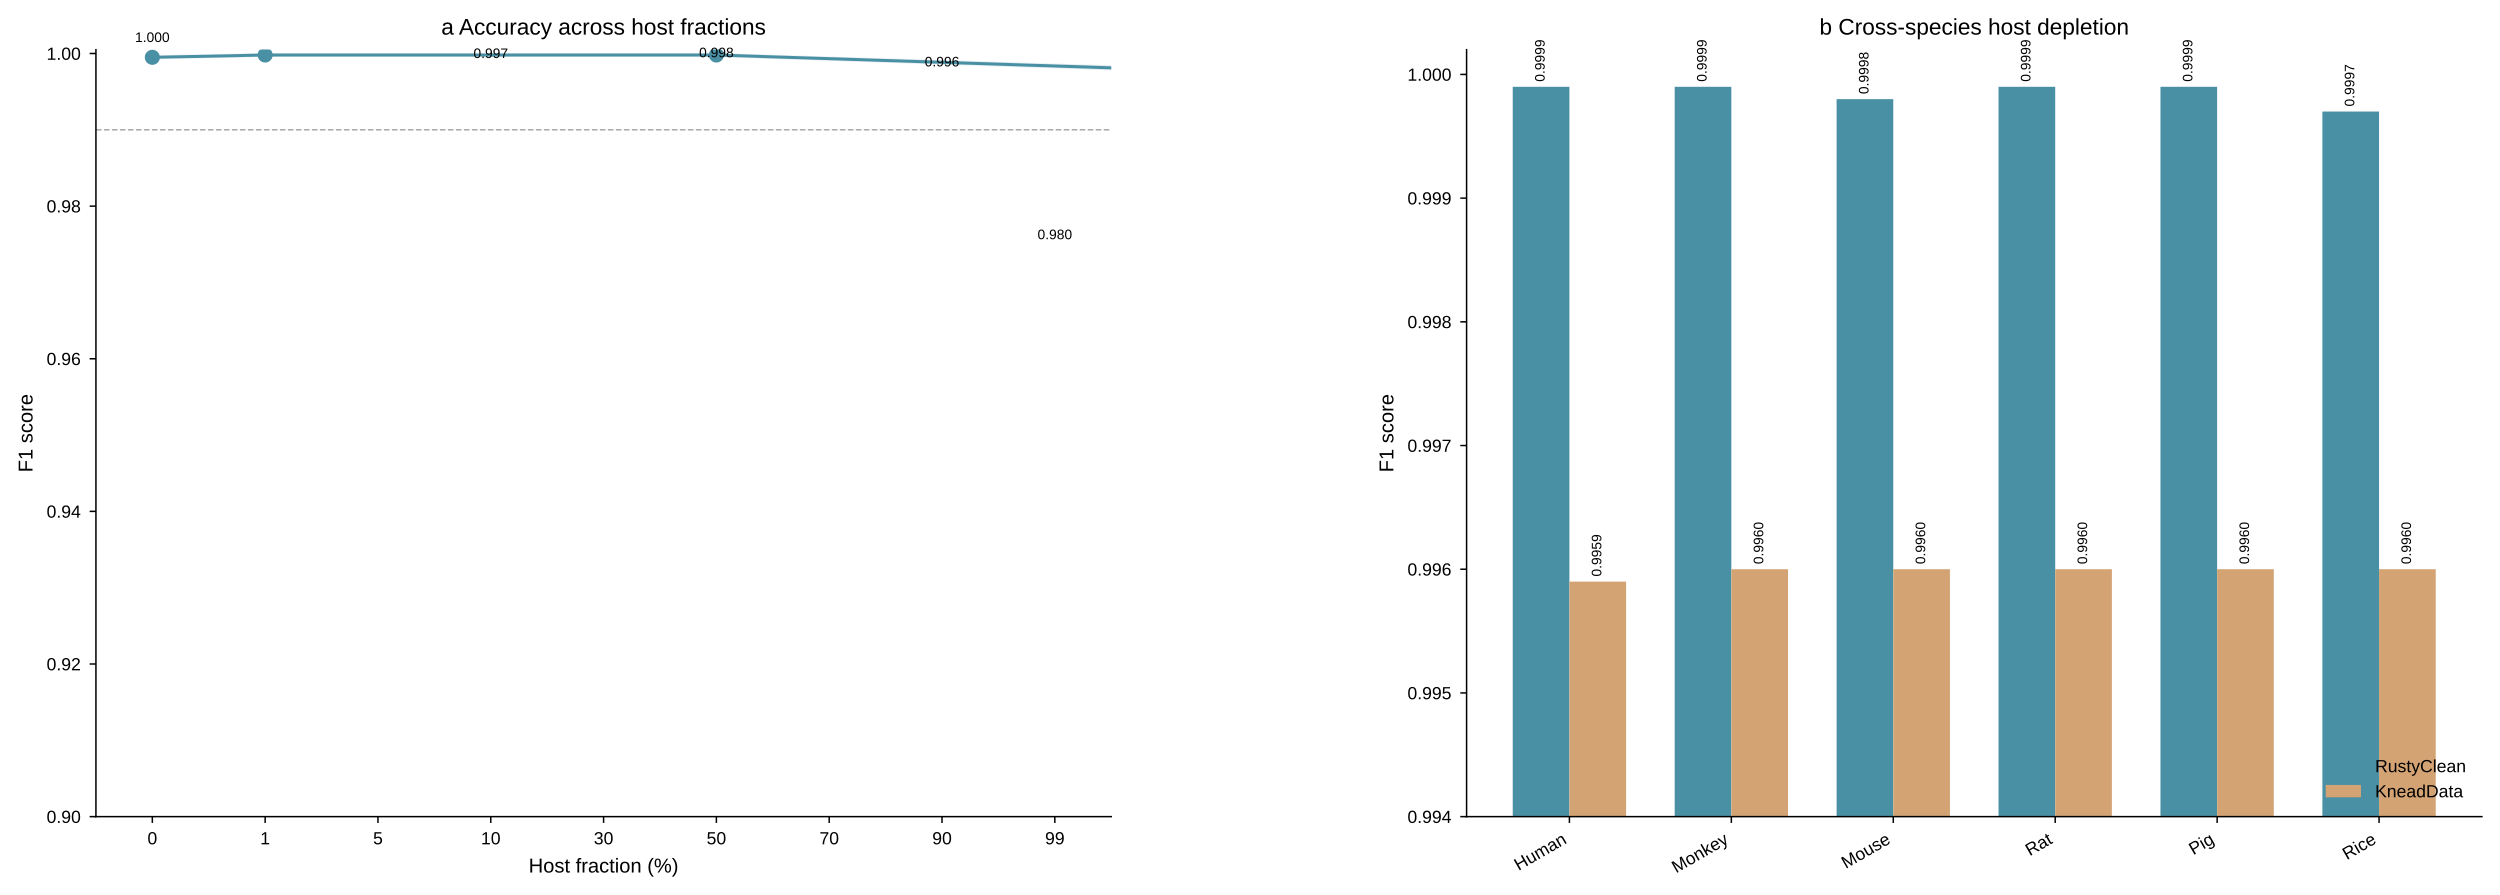
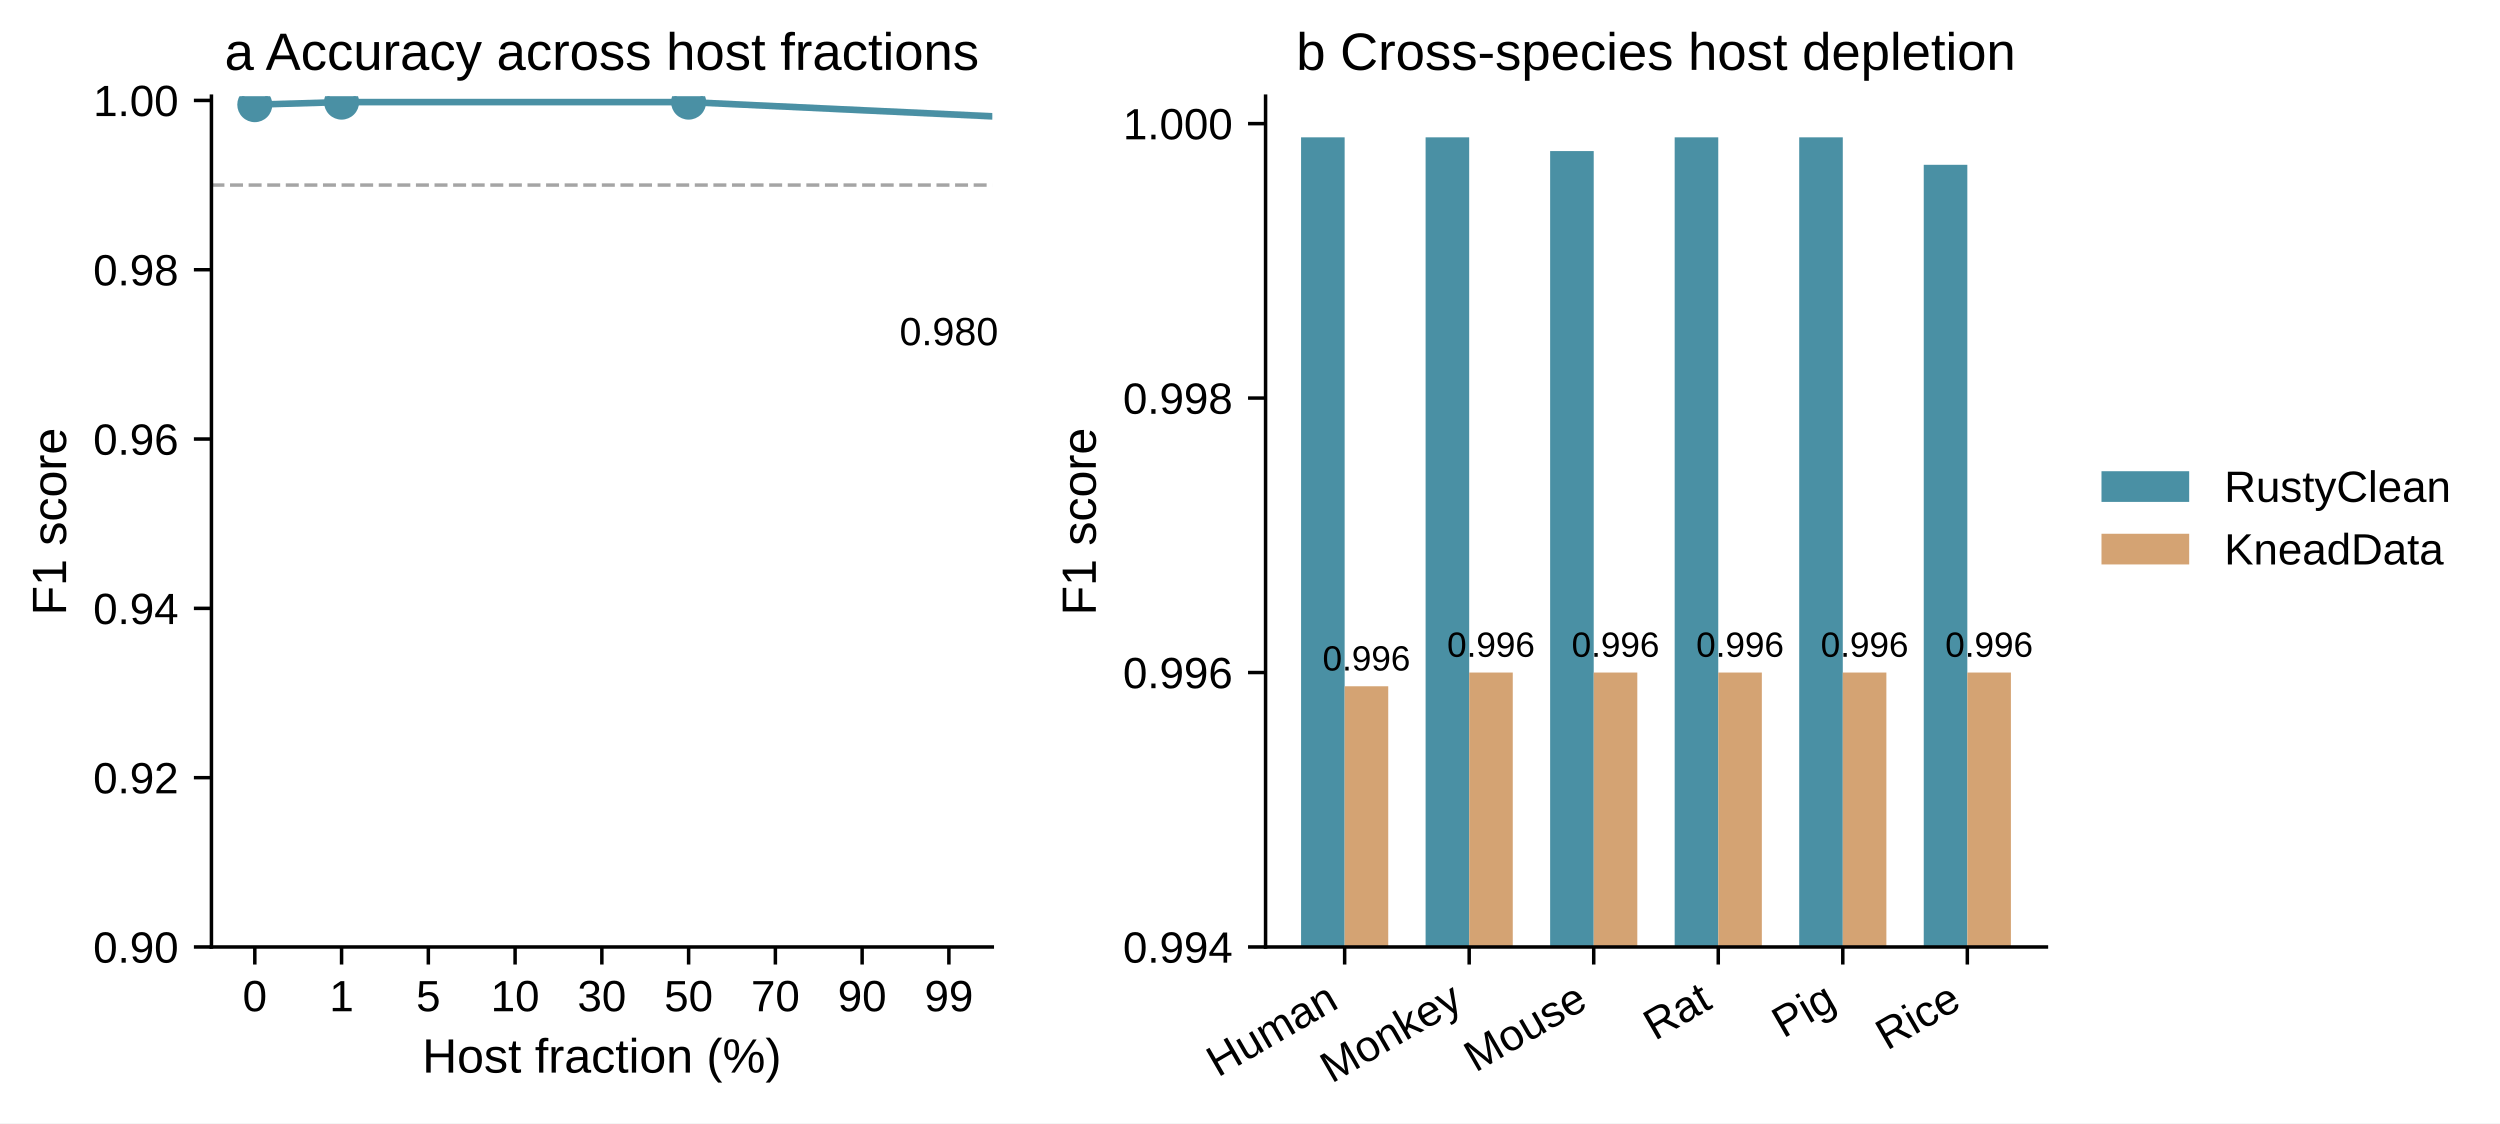
- <svg xmlns="http://www.w3.org/2000/svg" xmlns:xlink="http://www.w3.org/1999/xlink" width="993.939pt" height="355.781pt" viewBox="0 0 993.939 355.781" version="1.1">
+ <svg xmlns="http://www.w3.org/2000/svg" xmlns:xlink="http://www.w3.org/1999/xlink" width="570.17pt" height="256.203pt" viewBox="0 0 570.17 256.203" version="1.1">
  <defs>
    <style type="text/css">*{stroke-linejoin: round; stroke-linecap: butt}</style>
  </defs>
  <g id="figure_1">
    <g id="patch_1">
-       <path d="M 0 355.781  L 993.939 355.781  L 993.939 0  L 0 0  z " style="fill: #ffffff" />
+       <path d="M 0 256.203  L 570.17 256.203  L 570.17 0  L 0 0  z " style="fill: #ffffff" />
    </g>
    <g id="axes_1">
      <g id="patch_2">
-         <path d="M 38.139 324.672  L 441.798 324.672  L 441.798 19.752  L 38.139 19.752  z " style="fill: #ffffff" />
+         <path d="M 48.221 215.976  L 226.306 215.976  L 226.306 21.936  L 48.221 21.936  z " style="fill: #ffffff" />
      </g>
      <g id="PolyCollection_1">
-         <path d="M 60.564 22.482  L 60.564 23.089  L 105.416 22.179  L 284.82 22.179  L 509.075 29.764  L 1406.096 23.393  L 2303.118 29.461  L 3200.139 25.516  L 4097.16 33.101  L 4500.82 84.073  L 4500.82 82.253  L 4500.82 82.253  L 4097.16 31.888  L 3200.139 24.91  L 2303.118 28.247  L 1406.096 22.786  L 509.075 28.55  L 284.82 21.572  L 105.416 21.572  L 60.564 22.482  z " clip-path="url(#p04c61fcbc8)" style="fill: #4a90a4; fill-opacity: 0.15; stroke: #4a90a4; stroke-opacity: 0.15" />
+         <path d="M 58.114 23.673  L 58.114 24.059  L 77.902 23.48  L 157.051 23.48  L 255.987 28.307  L 651.731 24.253  L 1047.476 28.114  L 1443.221 25.604  L 1838.965 30.431  L 2017.051 62.867  L 2017.051 61.709  L 2017.051 61.709  L 1838.965 29.659  L 1443.221 25.218  L 1047.476 27.342  L 651.731 23.866  L 255.987 27.535  L 157.051 23.094  L 77.902 23.094  L 58.114 23.673  z " clip-path="url(#p005f1e3c9d)" style="fill: #4a90a4; fill-opacity: 0.15; stroke: #4a90a4; stroke-opacity: 0.15" />
      </g>
      <g id="matplotlib.axis_1">
        <g id="xtick_1">
          <g id="line2d_1">
            <defs>
-               <path id="m3e3c673cab" d="M 0 0  L 0 2.5  " style="stroke: #000000; stroke-width: 0.6" />
+               <path id="m59074fc840" d="M 0 0  L 0 4  " style="stroke: #000000; stroke-width: 0.8" />
            </defs>
            <g>
-               <use xlink:href="#m3e3c673cab" x="60.564" y="324.672" style="stroke: #000000; stroke-width: 0.6" />
+               <use xlink:href="#m59074fc840" x="58.114" y="215.976" style="stroke: #000000; stroke-width: 0.8" />
            </g>
          </g>
          <g id="text_1">
-             <text style="font: 7px 'Arial', 'Helvetica', 'DejaVu Sans', sans-serif; text-anchor: middle" x="60.564" y="335.682" transform="rotate(-0 60.56444 335.6822)">0</text>
+             <text style="font: 10px 'Arial', 'Helvetica', 'DejaVu Sans', sans-serif; text-anchor: middle" x="58.114" y="230.633" transform="rotate(-0 58.1144 230.6334)">0</text>
          </g>
        </g>
        <g id="xtick_2">
          <g id="line2d_2">
            <g>
-               <use xlink:href="#m3e3c673cab" x="105.416" y="324.672" style="stroke: #000000; stroke-width: 0.6" />
+               <use xlink:href="#m59074fc840" x="77.902" y="215.976" style="stroke: #000000; stroke-width: 0.8" />
            </g>
          </g>
          <g id="text_2">
-             <text style="font: 7px 'Arial', 'Helvetica', 'DejaVu Sans', sans-serif; text-anchor: middle" x="105.416" y="335.682" transform="rotate(-0 105.4155 335.6822)">1</text>
+             <text style="font: 10px 'Arial', 'Helvetica', 'DejaVu Sans', sans-serif; text-anchor: middle" x="77.902" y="230.633" transform="rotate(-0 77.90163 230.6334)">1</text>
          </g>
        </g>
        <g id="xtick_3">
          <g id="line2d_3">
            <g>
-               <use xlink:href="#m3e3c673cab" x="150.267" y="324.672" style="stroke: #000000; stroke-width: 0.6" />
+               <use xlink:href="#m59074fc840" x="97.689" y="215.976" style="stroke: #000000; stroke-width: 0.8" />
            </g>
          </g>
          <g id="text_3">
-             <text style="font: 7px 'Arial', 'Helvetica', 'DejaVu Sans', sans-serif; text-anchor: middle" x="150.267" y="335.682" transform="rotate(-0 150.2666 335.6822)">5</text>
+             <text style="font: 10px 'Arial', 'Helvetica', 'DejaVu Sans', sans-serif; text-anchor: middle" x="97.689" y="230.633" transform="rotate(-0 97.68887 230.6334)">5</text>
          </g>
        </g>
        <g id="xtick_4">
          <g id="line2d_4">
            <g>
-               <use xlink:href="#m3e3c673cab" x="195.118" y="324.672" style="stroke: #000000; stroke-width: 0.6" />
+               <use xlink:href="#m59074fc840" x="117.476" y="215.976" style="stroke: #000000; stroke-width: 0.8" />
            </g>
          </g>
          <g id="text_4">
-             <text style="font: 7px 'Arial', 'Helvetica', 'DejaVu Sans', sans-serif; text-anchor: middle" x="195.118" y="335.682" transform="rotate(-0 195.1176 335.6822)">10</text>
+             <text style="font: 10px 'Arial', 'Helvetica', 'DejaVu Sans', sans-serif; text-anchor: middle" x="117.476" y="230.633" transform="rotate(-0 117.4761 230.6334)">10</text>
          </g>
        </g>
        <g id="xtick_5">
          <g id="line2d_5">
            <g>
-               <use xlink:href="#m3e3c673cab" x="239.969" y="324.672" style="stroke: #000000; stroke-width: 0.6" />
+               <use xlink:href="#m59074fc840" x="137.263" y="215.976" style="stroke: #000000; stroke-width: 0.8" />
            </g>
          </g>
          <g id="text_5">
-             <text style="font: 7px 'Arial', 'Helvetica', 'DejaVu Sans', sans-serif; text-anchor: middle" x="239.969" y="335.682" transform="rotate(-0 239.9687 335.6822)">30</text>
+             <text style="font: 10px 'Arial', 'Helvetica', 'DejaVu Sans', sans-serif; text-anchor: middle" x="137.263" y="230.633" transform="rotate(-0 137.2633 230.6334)">30</text>
          </g>
        </g>
        <g id="xtick_6">
          <g id="line2d_6">
            <g>
-               <use xlink:href="#m3e3c673cab" x="284.82" y="324.672" style="stroke: #000000; stroke-width: 0.6" />
+               <use xlink:href="#m59074fc840" x="157.051" y="215.976" style="stroke: #000000; stroke-width: 0.8" />
            </g>
          </g>
          <g id="text_6">
-             <text style="font: 7px 'Arial', 'Helvetica', 'DejaVu Sans', sans-serif; text-anchor: middle" x="284.82" y="335.682" transform="rotate(-0 284.8198 335.6822)">50</text>
+             <text style="font: 10px 'Arial', 'Helvetica', 'DejaVu Sans', sans-serif; text-anchor: middle" x="157.051" y="230.633" transform="rotate(-0 157.0506 230.6334)">50</text>
          </g>
        </g>
        <g id="xtick_7">
          <g id="line2d_7">
            <g>
-               <use xlink:href="#m3e3c673cab" x="329.671" y="324.672" style="stroke: #000000; stroke-width: 0.6" />
+               <use xlink:href="#m59074fc840" x="176.838" y="215.976" style="stroke: #000000; stroke-width: 0.8" />
            </g>
          </g>
          <g id="text_7">
-             <text style="font: 7px 'Arial', 'Helvetica', 'DejaVu Sans', sans-serif; text-anchor: middle" x="329.671" y="335.682" transform="rotate(-0 329.6708 335.6822)">70</text>
+             <text style="font: 10px 'Arial', 'Helvetica', 'DejaVu Sans', sans-serif; text-anchor: middle" x="176.838" y="230.633" transform="rotate(-0 176.8378 230.6334)">70</text>
          </g>
        </g>
        <g id="xtick_8">
          <g id="line2d_8">
            <g>
-               <use xlink:href="#m3e3c673cab" x="374.522" y="324.672" style="stroke: #000000; stroke-width: 0.6" />
+               <use xlink:href="#m59074fc840" x="196.625" y="215.976" style="stroke: #000000; stroke-width: 0.8" />
            </g>
          </g>
          <g id="text_8">
-             <text style="font: 7px 'Arial', 'Helvetica', 'DejaVu Sans', sans-serif; text-anchor: middle" x="374.522" y="335.682" transform="rotate(-0 374.5219 335.6822)">90</text>
+             <text style="font: 10px 'Arial', 'Helvetica', 'DejaVu Sans', sans-serif; text-anchor: middle" x="196.625" y="230.633" transform="rotate(-0 196.625 230.6334)">90</text>
          </g>
        </g>
        <g id="xtick_9">
          <g id="line2d_9">
            <g>
-               <use xlink:href="#m3e3c673cab" x="419.373" y="324.672" style="stroke: #000000; stroke-width: 0.6" />
+               <use xlink:href="#m59074fc840" x="216.412" y="215.976" style="stroke: #000000; stroke-width: 0.8" />
            </g>
          </g>
          <g id="text_9">
-             <text style="font: 7px 'Arial', 'Helvetica', 'DejaVu Sans', sans-serif; text-anchor: middle" x="419.373" y="335.682" transform="rotate(-0 419.3729 335.6822)">99</text>
+             <text style="font: 10px 'Arial', 'Helvetica', 'DejaVu Sans', sans-serif; text-anchor: middle" x="216.412" y="230.633" transform="rotate(-0 216.4123 230.6334)">99</text>
          </g>
        </g>
        <g id="text_10">
-           <text style="font: 8px 'Arial', 'Helvetica', 'DejaVu Sans', sans-serif; text-anchor: middle" x="239.969" y="346.897" transform="rotate(-0 239.9687 346.8972)">Host fraction (%)</text>
+           <text style="font: 11px 'Arial', 'Helvetica', 'DejaVu Sans', sans-serif; text-anchor: middle" x="137.263" y="244.629" transform="rotate(-0 137.2633 244.6286)">Host fraction (%)</text>
        </g>
      </g>
      <g id="matplotlib.axis_2">
        <g id="ytick_1">
          <g id="line2d_10">
            <defs>
-               <path id="mb227766a08" d="M 0 0  L -2.5 0  " style="stroke: #000000; stroke-width: 0.6" />
+               <path id="m56af8e4633" d="M 0 0  L -4 0  " style="stroke: #000000; stroke-width: 0.8" />
            </defs>
            <g>
-               <use xlink:href="#mb227766a08" x="38.139" y="324.672" style="stroke: #000000; stroke-width: 0.6" />
+               <use xlink:href="#m56af8e4633" x="48.221" y="215.976" style="stroke: #000000; stroke-width: 0.8" />
            </g>
          </g>
          <g id="text_11">
-             <text style="font: 7px 'Arial', 'Helvetica', 'DejaVu Sans', sans-serif; text-anchor: end" x="32.139" y="327.177" transform="rotate(-0 32.13891 327.177)">0.90</text>
+             <text style="font: 10px 'Arial', 'Helvetica', 'DejaVu Sans', sans-serif; text-anchor: end" x="40.721" y="219.555" transform="rotate(-0 40.72078 219.5545)">0.90</text>
          </g>
        </g>
        <g id="ytick_2">
          <g id="line2d_11">
            <g>
-               <use xlink:href="#mb227766a08" x="38.139" y="263.991" style="stroke: #000000; stroke-width: 0.6" />
+               <use xlink:href="#m56af8e4633" x="48.221" y="177.361" style="stroke: #000000; stroke-width: 0.8" />
            </g>
          </g>
          <g id="text_12">
-             <text style="font: 7px 'Arial', 'Helvetica', 'DejaVu Sans', sans-serif; text-anchor: end" x="32.139" y="266.496" transform="rotate(-0 32.13891 266.4964)">0.92</text>
+             <text style="font: 10px 'Arial', 'Helvetica', 'DejaVu Sans', sans-serif; text-anchor: end" x="40.721" y="180.94" transform="rotate(-0 40.72078 180.9396)">0.92</text>
          </g>
        </g>
        <g id="ytick_3">
          <g id="line2d_12">
            <g>
-               <use xlink:href="#mb227766a08" x="38.139" y="203.311" style="stroke: #000000; stroke-width: 0.6" />
+               <use xlink:href="#m56af8e4633" x="48.221" y="138.746" style="stroke: #000000; stroke-width: 0.8" />
            </g>
          </g>
          <g id="text_13">
-             <text style="font: 7px 'Arial', 'Helvetica', 'DejaVu Sans', sans-serif; text-anchor: end" x="32.139" y="205.816" transform="rotate(-0 32.13891 205.8158)">0.94</text>
+             <text style="font: 10px 'Arial', 'Helvetica', 'DejaVu Sans', sans-serif; text-anchor: end" x="40.721" y="142.325" transform="rotate(-0 40.72078 142.3247)">0.94</text>
          </g>
        </g>
        <g id="ytick_4">
          <g id="line2d_13">
            <g>
-               <use xlink:href="#mb227766a08" x="38.139" y="142.63" style="stroke: #000000; stroke-width: 0.6" />
+               <use xlink:href="#m56af8e4633" x="48.221" y="100.131" style="stroke: #000000; stroke-width: 0.8" />
            </g>
          </g>
          <g id="text_14">
-             <text style="font: 7px 'Arial', 'Helvetica', 'DejaVu Sans', sans-serif; text-anchor: end" x="32.139" y="145.135" transform="rotate(-0 32.13891 145.1352)">0.96</text>
+             <text style="font: 10px 'Arial', 'Helvetica', 'DejaVu Sans', sans-serif; text-anchor: end" x="40.721" y="103.71" transform="rotate(-0 40.72078 103.7098)">0.96</text>
          </g>
        </g>
        <g id="ytick_5">
          <g id="line2d_14">
            <g>
-               <use xlink:href="#mb227766a08" x="38.139" y="81.949" style="stroke: #000000; stroke-width: 0.6" />
+               <use xlink:href="#m56af8e4633" x="48.221" y="61.516" style="stroke: #000000; stroke-width: 0.8" />
            </g>
          </g>
          <g id="text_15">
-             <text style="font: 7px 'Arial', 'Helvetica', 'DejaVu Sans', sans-serif; text-anchor: end" x="32.139" y="84.455" transform="rotate(-0 32.13891 84.45457)">0.98</text>
+             <text style="font: 10px 'Arial', 'Helvetica', 'DejaVu Sans', sans-serif; text-anchor: end" x="40.721" y="65.095" transform="rotate(-0 40.72078 65.09483)">0.98</text>
          </g>
        </g>
        <g id="ytick_6">
          <g id="line2d_15">
            <g>
-               <use xlink:href="#mb227766a08" x="38.139" y="21.269" style="stroke: #000000; stroke-width: 0.6" />
+               <use xlink:href="#m56af8e4633" x="48.221" y="22.901" style="stroke: #000000; stroke-width: 0.8" />
            </g>
          </g>
          <g id="text_16">
-             <text style="font: 7px 'Arial', 'Helvetica', 'DejaVu Sans', sans-serif; text-anchor: end" x="32.139" y="23.774" transform="rotate(-0 32.13891 23.77397)">1.00</text>
+             <text style="font: 10px 'Arial', 'Helvetica', 'DejaVu Sans', sans-serif; text-anchor: end" x="40.721" y="26.48" transform="rotate(-0 40.72078 26.4799)">1.00</text>
          </g>
        </g>
        <g id="text_17">
-           <text style="font: 8px 'Arial', 'Helvetica', 'DejaVu Sans', sans-serif; text-anchor: middle" x="12.926" y="172.212" transform="rotate(-90 12.92625 172.2117)">F1 score</text>
+           <text style="font: 11px 'Arial', 'Helvetica', 'DejaVu Sans', sans-serif; text-anchor: middle" x="15.074" y="118.956" transform="rotate(-90 15.07359 118.9556)">F1 score</text>
        </g>
      </g>
      <g id="line2d_16">
-         <path d="M 38.139 51.609  L 441.798 51.609  " clip-path="url(#p04c61fcbc8)" style="fill: none; stroke-dasharray: 2.22,0.96; stroke-dashoffset: 0; stroke: #808080; stroke-opacity: 0.7; stroke-width: 0.6" />
+         <path d="M 48.221 42.208  L 226.306 42.208  " clip-path="url(#p005f1e3c9d)" style="fill: none; stroke-dasharray: 2.96,1.28; stroke-dashoffset: 0; stroke: #808080; stroke-opacity: 0.7; stroke-width: 0.8" />
      </g>
      <g id="patch_3">
-         <path d="M 38.139 324.672  L 38.139 19.752  " style="fill: none; stroke: #000000; stroke-width: 0.6; stroke-linejoin: miter; stroke-linecap: square" />
+         <path d="M 48.221 215.976  L 48.221 21.936  " style="fill: none; stroke: #000000; stroke-width: 0.8; stroke-linejoin: miter; stroke-linecap: square" />
      </g>
      <g id="patch_4">
-         <path d="M 38.139 324.672  L 441.798 324.672  " style="fill: none; stroke: #000000; stroke-width: 0.6; stroke-linejoin: miter; stroke-linecap: square" />
+         <path d="M 48.221 215.976  L 226.306 215.976  " style="fill: none; stroke: #000000; stroke-width: 0.8; stroke-linejoin: miter; stroke-linecap: square" />
      </g>
      <g id="line2d_17">
-         <path d="M 60.564 22.786  L 105.416 21.876  L 284.82 21.876  L 509.075 29.157  L 994.939 25.87  " clip-path="url(#p04c61fcbc8)" style="fill: none; stroke: #4a90a4; stroke-width: 1.2; stroke-linecap: square" />
+         <path d="M 58.114 23.866  L 77.902 23.287  L 157.051 23.287  L 255.987 27.921  L 571.17 24.846  " clip-path="url(#p005f1e3c9d)" style="fill: none; stroke: #4a90a4; stroke-width: 1.5; stroke-linecap: square" />
        <defs>
-           <path id="mf9a389c555" d="M 0 2.5  C 0.663 2.5 1.299 2.237 1.768 1.768  C 2.237 1.299 2.5 0.663 2.5 0  C 2.5 -0.663 2.237 -1.299 1.768 -1.768  C 1.299 -2.237 0.663 -2.5 0 -2.5  C -0.663 -2.5 -1.299 -2.237 -1.768 -1.768  C -2.237 -1.299 -2.5 -0.663 -2.5 0  C -2.5 0.663 -2.237 1.299 -1.768 1.768  C -1.299 2.237 -0.663 2.5 0 2.5  z " style="stroke: #4a90a4" />
+           <path id="m574e6248e7" d="M 0 3.5  C 0.928 3.5 1.819 3.131 2.475 2.475  C 3.131 1.819 3.5 0.928 3.5 0  C 3.5 -0.928 3.131 -1.819 2.475 -2.475  C 1.819 -3.131 0.928 -3.5 0 -3.5  C -0.928 -3.5 -1.819 -3.131 -2.475 -2.475  C -3.131 -1.819 -3.5 -0.928 -3.5 0  C -3.5 0.928 -3.131 1.819 -2.475 2.475  C -1.819 3.131 -0.928 3.5 0 3.5  z " style="stroke: #4a90a4" />
        </defs>
-         <g clip-path="url(#p04c61fcbc8)">
-           <use xlink:href="#mf9a389c555" x="60.564" y="22.786" style="fill: #4a90a4; stroke: #4a90a4" />
-           <use xlink:href="#mf9a389c555" x="105.416" y="21.876" style="fill: #4a90a4; stroke: #4a90a4" />
-           <use xlink:href="#mf9a389c555" x="284.82" y="21.876" style="fill: #4a90a4; stroke: #4a90a4" />
-           <use xlink:href="#mf9a389c555" x="509.075" y="29.157" style="fill: #4a90a4; stroke: #4a90a4" />
-           <use xlink:href="#mf9a389c555" x="1406.096" y="23.089" style="fill: #4a90a4; stroke: #4a90a4" />
-           <use xlink:href="#mf9a389c555" x="2303.118" y="28.854" style="fill: #4a90a4; stroke: #4a90a4" />
-           <use xlink:href="#mf9a389c555" x="3200.139" y="25.213" style="fill: #4a90a4; stroke: #4a90a4" />
-           <use xlink:href="#mf9a389c555" x="4097.16" y="32.495" style="fill: #4a90a4; stroke: #4a90a4" />
-           <use xlink:href="#mf9a389c555" x="4500.82" y="83.163" style="fill: #4a90a4; stroke: #4a90a4" />
+         <g clip-path="url(#p005f1e3c9d)">
+           <use xlink:href="#m574e6248e7" x="58.114" y="23.866" style="fill: #4a90a4; stroke: #4a90a4" />
+           <use xlink:href="#m574e6248e7" x="77.902" y="23.287" style="fill: #4a90a4; stroke: #4a90a4" />
+           <use xlink:href="#m574e6248e7" x="157.051" y="23.287" style="fill: #4a90a4; stroke: #4a90a4" />
+           <use xlink:href="#m574e6248e7" x="255.987" y="27.921" style="fill: #4a90a4; stroke: #4a90a4" />
+           <use xlink:href="#m574e6248e7" x="651.731" y="24.059" style="fill: #4a90a4; stroke: #4a90a4" />
+           <use xlink:href="#m574e6248e7" x="1047.476" y="27.728" style="fill: #4a90a4; stroke: #4a90a4" />
+           <use xlink:href="#m574e6248e7" x="1443.221" y="25.411" style="fill: #4a90a4; stroke: #4a90a4" />
+           <use xlink:href="#m574e6248e7" x="1838.965" y="30.045" style="fill: #4a90a4; stroke: #4a90a4" />
+           <use xlink:href="#m574e6248e7" x="2017.051" y="62.288" style="fill: #4a90a4; stroke: #4a90a4" />
        </g>
      </g>
      <g id="text_18">
-         <text style="font: 5.5px 'Arial', 'Helvetica', 'DejaVu Sans', sans-serif; text-anchor: middle" x="60.564" y="16.693" transform="rotate(-0 60.56444 16.69262)">1.000</text>
+         <text style="font: 9px 'Arial', 'Helvetica', 'DejaVu Sans', sans-serif; text-anchor: middle" x="216.412" y="78.73" transform="rotate(-0 216.4123 78.73025)">0.980</text>
      </g>
      <g id="text_19">
-         <text style="font: 5.5px 'Arial', 'Helvetica', 'DejaVu Sans', sans-serif; text-anchor: middle" x="195.118" y="23.064" transform="rotate(-0 195.1176 23.06409)">0.997</text>
-       </g>
-       <g id="text_20">
-         <text style="font: 5.5px 'Arial', 'Helvetica', 'DejaVu Sans', sans-serif; text-anchor: middle" x="284.82" y="22.761" transform="rotate(-0 284.8198 22.76068)">0.998</text>
-       </g>
-       <g id="text_21">
-         <text style="font: 5.5px 'Arial', 'Helvetica', 'DejaVu Sans', sans-serif; text-anchor: middle" x="374.522" y="26.402" transform="rotate(-0 374.5219 26.40152)">0.996</text>
-       </g>
-       <g id="text_22">
-         <text style="font: 5.5px 'Arial', 'Helvetica', 'DejaVu Sans', sans-serif; text-anchor: middle" x="419.373" y="95.1" transform="rotate(-0 419.3729 95.09974)">0.980</text>
-       </g>
-       <g id="text_23">
-         <text style="font: 9px 'Arial', 'Helvetica', 'DejaVu Sans', sans-serif; text-anchor: middle" x="239.969" y="13.752" transform="rotate(-0 239.9687 13.75172)">a  Accuracy across host fractions</text>
+         <text style="font: 12px 'Arial', 'Helvetica', 'DejaVu Sans', sans-serif; text-anchor: middle" x="137.263" y="15.936" transform="rotate(-0 137.2633 15.93562)">a  Accuracy across host fractions</text>
      </g>
    </g>
    <g id="axes_2">
      <g id="patch_5">
-         <path d="M 583.079 324.672  L 986.739 324.672  L 986.739 19.752  L 583.079 19.752  z " style="fill: #ffffff" />
+         <path d="M 288.636 215.976  L 466.721 215.976  L 466.721 21.936  L 288.636 21.936  z " style="fill: #ffffff" />
      </g>
      <g id="patch_6">
-         <path d="M 601.427 49210.233  L 623.96 49210.233  L 623.96 34.506  L 601.427 34.506  z " clip-path="url(#p7a80df7769)" style="fill: #4a90a4" />
+         <path d="M 296.73 31324.969  L 306.671 31324.969  L 306.671 31.325  L 296.73 31.325  z " clip-path="url(#p7793887d1c)" style="fill: #4a90a4" />
      </g>
      <g id="patch_7">
-         <path d="M 665.807 49210.233  L 688.34 49210.233  L 688.34 34.506  L 665.807 34.506  z " clip-path="url(#p7a80df7769)" style="fill: #4a90a4" />
+         <path d="M 325.133 31324.969  L 335.074 31324.969  L 335.074 31.325  L 325.133 31.325  z " clip-path="url(#p7793887d1c)" style="fill: #4a90a4" />
      </g>
      <g id="patch_8">
-         <path d="M 730.187 49210.233  L 752.719 49210.233  L 752.719 39.424  L 730.187 39.424  z " clip-path="url(#p7a80df7769)" style="fill: #4a90a4" />
+         <path d="M 353.536 31324.969  L 363.477 31324.969  L 363.477 34.454  L 353.536 34.454  z " clip-path="url(#p7793887d1c)" style="fill: #4a90a4" />
      </g>
      <g id="patch_9">
-         <path d="M 794.566 49210.233  L 817.099 49210.233  L 817.099 34.506  L 794.566 34.506  z " clip-path="url(#p7a80df7769)" style="fill: #4a90a4" />
+         <path d="M 381.939 31324.969  L 391.88 31324.969  L 391.88 31.325  L 381.939 31.325  z " clip-path="url(#p7793887d1c)" style="fill: #4a90a4" />
      </g>
      <g id="patch_10">
-         <path d="M 858.946 49210.233  L 881.478 49210.233  L 881.478 34.506  L 858.946 34.506  z " clip-path="url(#p7a80df7769)" style="fill: #4a90a4" />
+         <path d="M 410.341 31324.969  L 420.282 31324.969  L 420.282 31.325  L 410.341 31.325  z " clip-path="url(#p7793887d1c)" style="fill: #4a90a4" />
      </g>
      <g id="patch_11">
-         <path d="M 923.325 49210.233  L 945.858 49210.233  L 945.858 44.342  L 923.325 44.342  z " clip-path="url(#p7a80df7769)" style="fill: #4a90a4" />
+         <path d="M 438.744 31324.969  L 448.685 31324.969  L 448.685 37.584  L 438.744 37.584  z " clip-path="url(#p7793887d1c)" style="fill: #4a90a4" />
      </g>
      <g id="patch_12">
-         <path d="M 623.96 49210.233  L 646.493 49210.233  L 646.493 231.228  L 623.96 231.228  z " clip-path="url(#p7a80df7769)" style="fill: #d4a373" />
+         <path d="M 306.671 31324.969  L 316.612 31324.969  L 316.612 156.512  L 306.671 156.512  z " clip-path="url(#p7793887d1c)" style="fill: #d4a373" />
      </g>
      <g id="patch_13">
-         <path d="M 688.34 49210.233  L 710.873 49210.233  L 710.873 226.31  L 688.34 226.31  z " clip-path="url(#p7a80df7769)" style="fill: #d4a373" />
+         <path d="M 335.074 31324.969  L 345.015 31324.969  L 345.015 153.382  L 335.074 153.382  z " clip-path="url(#p7793887d1c)" style="fill: #d4a373" />
      </g>
      <g id="patch_14">
-         <path d="M 752.719 49210.233  L 775.252 49210.233  L 775.252 226.31  L 752.719 226.31  z " clip-path="url(#p7a80df7769)" style="fill: #d4a373" />
+         <path d="M 363.477 31324.969  L 373.418 31324.969  L 373.418 153.382  L 363.477 153.382  z " clip-path="url(#p7793887d1c)" style="fill: #d4a373" />
      </g>
      <g id="patch_15">
-         <path d="M 817.099 49210.233  L 839.632 49210.233  L 839.632 226.31  L 817.099 226.31  z " clip-path="url(#p7a80df7769)" style="fill: #d4a373" />
+         <path d="M 391.88 31324.969  L 401.821 31324.969  L 401.821 153.382  L 391.88 153.382  z " clip-path="url(#p7793887d1c)" style="fill: #d4a373" />
      </g>
      <g id="patch_16">
-         <path d="M 881.478 49210.233  L 904.011 49210.233  L 904.011 226.31  L 881.478 226.31  z " clip-path="url(#p7a80df7769)" style="fill: #d4a373" />
+         <path d="M 420.282 31324.969  L 430.223 31324.969  L 430.223 153.382  L 420.282 153.382  z " clip-path="url(#p7793887d1c)" style="fill: #d4a373" />
      </g>
      <g id="patch_17">
-         <path d="M 945.858 49210.233  L 968.391 49210.233  L 968.391 226.31  L 945.858 226.31  z " clip-path="url(#p7a80df7769)" style="fill: #d4a373" />
+         <path d="M 448.685 31324.969  L 458.626 31324.969  L 458.626 153.382  L 448.685 153.382  z " clip-path="url(#p7793887d1c)" style="fill: #d4a373" />
      </g>
      <g id="matplotlib.axis_3">
        <g id="xtick_10">
          <g id="line2d_18">
            <g>
-               <use xlink:href="#m3e3c673cab" x="623.96" y="324.672" style="stroke: #000000; stroke-width: 0.6" />
-             </g>
-           </g>
-           <g id="text_24">
-             <text style="font: 7px 'Arial', 'Helvetica', 'DejaVu Sans', sans-serif" transform="translate(603.7236 346.2929) rotate(-30)">Human</text>
+               <use xlink:href="#m59074fc840" x="306.671" y="215.976" style="stroke: #000000; stroke-width: 0.8" />
+             </g>
+           </g>
+           <g id="text_20">
+             <text style="font: 10px 'Arial', 'Helvetica', 'DejaVu Sans', sans-serif" transform="translate(277.7619 245.7917) rotate(-30)">Human</text>
          </g>
        </g>
        <g id="xtick_11">
          <g id="line2d_19">
            <g>
-               <use xlink:href="#m3e3c673cab" x="688.34" y="324.672" style="stroke: #000000; stroke-width: 0.6" />
-             </g>
-           </g>
-           <g id="text_25">
-             <text style="font: 7px 'Arial', 'Helvetica', 'DejaVu Sans', sans-serif" transform="translate(666.378 347.2653) rotate(-30)">Monkey</text>
+               <use xlink:href="#m59074fc840" x="335.074" y="215.976" style="stroke: #000000; stroke-width: 0.8" />
+             </g>
+           </g>
+           <g id="text_21">
+             <text style="font: 10px 'Arial', 'Helvetica', 'DejaVu Sans', sans-serif" transform="translate(303.7001 247.1807) rotate(-30)">Monkey</text>
          </g>
        </g>
        <g id="xtick_12">
          <g id="line2d_20">
            <g>
-               <use xlink:href="#m3e3c673cab" x="752.719" y="324.672" style="stroke: #000000; stroke-width: 0.6" />
-             </g>
-           </g>
-           <g id="text_26">
-             <text style="font: 7px 'Arial', 'Helvetica', 'DejaVu Sans', sans-serif" transform="translate(733.8296 345.5153) rotate(-30)">Mouse</text>
+               <use xlink:href="#m59074fc840" x="363.477" y="215.976" style="stroke: #000000; stroke-width: 0.8" />
+             </g>
+           </g>
+           <g id="text_22">
+             <text style="font: 10px 'Arial', 'Helvetica', 'DejaVu Sans', sans-serif" transform="translate(336.4915 244.6807) rotate(-30)">Mouse</text>
          </g>
        </g>
        <g id="xtick_13">
          <g id="line2d_21">
            <g>
-               <use xlink:href="#m3e3c673cab" x="817.099" y="324.672" style="stroke: #000000; stroke-width: 0.6" />
-             </g>
-           </g>
-           <g id="text_27">
-             <text style="font: 7px 'Arial', 'Helvetica', 'DejaVu Sans', sans-serif" transform="translate(806.9699 340.4572) rotate(-30)">Rat</text>
+               <use xlink:href="#m59074fc840" x="391.88" y="215.976" style="stroke: #000000; stroke-width: 0.8" />
+             </g>
+           </g>
+           <g id="text_23">
+             <text style="font: 10px 'Arial', 'Helvetica', 'DejaVu Sans', sans-serif" transform="translate(377.4097 237.4549) rotate(-30)">Rat</text>
          </g>
        </g>
        <g id="xtick_14">
          <g id="line2d_22">
            <g>
-               <use xlink:href="#m3e3c673cab" x="881.478" y="324.672" style="stroke: #000000; stroke-width: 0.6" />
-             </g>
-           </g>
-           <g id="text_28">
-             <text style="font: 7px 'Arial', 'Helvetica', 'DejaVu Sans', sans-serif" transform="translate(871.98 340.0695) rotate(-30)">Pig</text>
+               <use xlink:href="#m59074fc840" x="420.282" y="215.976" style="stroke: #000000; stroke-width: 0.8" />
+             </g>
+           </g>
+           <g id="text_24">
+             <text style="font: 10px 'Arial', 'Helvetica', 'DejaVu Sans', sans-serif" transform="translate(406.7132 236.901) rotate(-30)">Pig</text>
          </g>
        </g>
        <g id="xtick_15">
          <g id="line2d_23">
            <g>
-               <use xlink:href="#m3e3c673cab" x="945.858" y="324.672" style="stroke: #000000; stroke-width: 0.6" />
-             </g>
-           </g>
-           <g id="text_29">
-             <text style="font: 7px 'Arial', 'Helvetica', 'DejaVu Sans', sans-serif" transform="translate(933.0351 342.0126) rotate(-30)">Rice</text>
+               <use xlink:href="#m59074fc840" x="448.685" y="215.976" style="stroke: #000000; stroke-width: 0.8" />
+             </g>
+           </g>
+           <g id="text_25">
+             <text style="font: 10px 'Arial', 'Helvetica', 'DejaVu Sans', sans-serif" transform="translate(430.3667 239.6768) rotate(-30)">Rice</text>
          </g>
        </g>
      </g>
      <g id="matplotlib.axis_4">
        <g id="ytick_7">
          <g id="line2d_24">
            <g>
-               <use xlink:href="#mb227766a08" x="583.079" y="324.672" style="stroke: #000000; stroke-width: 0.6" />
-             </g>
-           </g>
-           <g id="text_30">
-             <text style="font: 7px 'Arial', 'Helvetica', 'DejaVu Sans', sans-serif; text-anchor: end" x="577.079" y="327.177" transform="rotate(-0 577.0793 327.177)">0.994</text>
+               <use xlink:href="#m56af8e4633" x="288.636" y="215.976" style="stroke: #000000; stroke-width: 0.8" />
+             </g>
+           </g>
+           <g id="text_26">
+             <text style="font: 10px 'Arial', 'Helvetica', 'DejaVu Sans', sans-serif; text-anchor: end" x="281.136" y="219.555" transform="rotate(-0 281.1357 219.5545)">0.994</text>
          </g>
        </g>
        <g id="ytick_8">
          <g id="line2d_25">
            <g>
-               <use xlink:href="#mb227766a08" x="583.079" y="275.491" style="stroke: #000000; stroke-width: 0.6" />
-             </g>
-           </g>
-           <g id="text_31">
-             <text style="font: 7px 'Arial', 'Helvetica', 'DejaVu Sans', sans-serif; text-anchor: end" x="577.079" y="277.996" transform="rotate(-0 577.0793 277.9963)">0.995</text>
+               <use xlink:href="#m56af8e4633" x="288.636" y="153.382" style="stroke: #000000; stroke-width: 0.8" />
+             </g>
+           </g>
+           <g id="text_27">
+             <text style="font: 10px 'Arial', 'Helvetica', 'DejaVu Sans', sans-serif; text-anchor: end" x="281.136" y="156.961" transform="rotate(-0 281.1357 156.961)">0.996</text>
          </g>
        </g>
        <g id="ytick_9">
          <g id="line2d_26">
            <g>
-               <use xlink:href="#mb227766a08" x="583.079" y="226.31" style="stroke: #000000; stroke-width: 0.6" />
-             </g>
-           </g>
-           <g id="text_32">
-             <text style="font: 7px 'Arial', 'Helvetica', 'DejaVu Sans', sans-serif; text-anchor: end" x="577.079" y="228.816" transform="rotate(-0 577.0793 228.8157)">0.996</text>
+               <use xlink:href="#m56af8e4633" x="288.636" y="90.789" style="stroke: #000000; stroke-width: 0.8" />
+             </g>
+           </g>
+           <g id="text_28">
+             <text style="font: 10px 'Arial', 'Helvetica', 'DejaVu Sans', sans-serif; text-anchor: end" x="281.136" y="94.367" transform="rotate(-0 281.1357 94.36743)">0.998</text>
          </g>
        </g>
        <g id="ytick_10">
          <g id="line2d_27">
            <g>
-               <use xlink:href="#mb227766a08" x="583.079" y="177.13" style="stroke: #000000; stroke-width: 0.6" />
-             </g>
-           </g>
-           <g id="text_33">
-             <text style="font: 7px 'Arial', 'Helvetica', 'DejaVu Sans', sans-serif; text-anchor: end" x="577.079" y="179.635" transform="rotate(-0 577.0793 179.635)">0.997</text>
-           </g>
-         </g>
-         <g id="ytick_11">
-           <g id="line2d_28">
-             <g>
-               <use xlink:href="#mb227766a08" x="583.079" y="127.949" style="stroke: #000000; stroke-width: 0.6" />
-             </g>
-           </g>
-           <g id="text_34">
-             <text style="font: 7px 'Arial', 'Helvetica', 'DejaVu Sans', sans-serif; text-anchor: end" x="577.079" y="130.454" transform="rotate(-0 577.0793 130.4544)">0.998</text>
-           </g>
-         </g>
-         <g id="ytick_12">
-           <g id="line2d_29">
-             <g>
-               <use xlink:href="#mb227766a08" x="583.079" y="78.768" style="stroke: #000000; stroke-width: 0.6" />
-             </g>
-           </g>
-           <g id="text_35">
-             <text style="font: 7px 'Arial', 'Helvetica', 'DejaVu Sans', sans-serif; text-anchor: end" x="577.079" y="81.274" transform="rotate(-0 577.0793 81.27373)">0.999</text>
-           </g>
-         </g>
-         <g id="ytick_13">
-           <g id="line2d_30">
-             <g>
-               <use xlink:href="#mb227766a08" x="583.079" y="29.588" style="stroke: #000000; stroke-width: 0.6" />
-             </g>
-           </g>
-           <g id="text_36">
-             <text style="font: 7px 'Arial', 'Helvetica', 'DejaVu Sans', sans-serif; text-anchor: end" x="577.079" y="32.093" transform="rotate(-0 577.0793 32.09308)">1.000</text>
-           </g>
-         </g>
-         <g id="text_37">
-           <text style="font: 8px 'Arial', 'Helvetica', 'DejaVu Sans', sans-serif; text-anchor: middle" x="553.974" y="172.212" transform="rotate(-90 553.974 172.2117)">F1 score</text>
+               <use xlink:href="#m56af8e4633" x="288.636" y="28.195" style="stroke: #000000; stroke-width: 0.8" />
+             </g>
+           </g>
+           <g id="text_29">
+             <text style="font: 10px 'Arial', 'Helvetica', 'DejaVu Sans', sans-serif; text-anchor: end" x="281.136" y="31.774" transform="rotate(-0 281.1357 31.77389)">1.000</text>
+           </g>
+         </g>
+         <g id="text_30">
+           <text style="font: 11px 'Arial', 'Helvetica', 'DejaVu Sans', sans-serif; text-anchor: middle" x="249.928" y="118.956" transform="rotate(-90 249.9275 118.9556)">F1 score</text>
        </g>
      </g>
      <g id="patch_18">
-         <path d="M 583.079 324.672  L 583.079 19.752  " style="fill: none; stroke: #000000; stroke-width: 0.6; stroke-linejoin: miter; stroke-linecap: square" />
+         <path d="M 288.636 215.976  L 288.636 21.936  " style="fill: none; stroke: #000000; stroke-width: 0.8; stroke-linejoin: miter; stroke-linecap: square" />
      </g>
      <g id="patch_19">
-         <path d="M 583.079 324.672  L 986.739 324.672  " style="fill: none; stroke: #000000; stroke-width: 0.6; stroke-linejoin: miter; stroke-linecap: square" />
-       </g>
-       <g id="text_38">
-         <text style="font: 5.5px 'Arial', 'Helvetica', 'DejaVu Sans', sans-serif" transform="translate(614.1157 32.50591) rotate(-90)">0.9999</text>
-       </g>
-       <g id="text_39">
-         <text style="font: 5.5px 'Arial', 'Helvetica', 'DejaVu Sans', sans-serif" transform="translate(678.4953 32.50591) rotate(-90)">0.9999</text>
-       </g>
-       <g id="text_40">
-         <text style="font: 5.5px 'Arial', 'Helvetica', 'DejaVu Sans', sans-serif" transform="translate(742.8748 37.42398) rotate(-90)">0.9998</text>
-       </g>
-       <g id="text_41">
-         <text style="font: 5.5px 'Arial', 'Helvetica', 'DejaVu Sans', sans-serif" transform="translate(807.2543 32.50591) rotate(-90)">0.9999</text>
-       </g>
-       <g id="text_42">
-         <text style="font: 5.5px 'Arial', 'Helvetica', 'DejaVu Sans', sans-serif" transform="translate(871.6338 32.50591) rotate(-90)">0.9999</text>
-       </g>
-       <g id="text_43">
-         <text style="font: 5.5px 'Arial', 'Helvetica', 'DejaVu Sans', sans-serif" transform="translate(936.0133 42.34204) rotate(-90)">0.9997</text>
-       </g>
-       <g id="text_44">
-         <text style="font: 5.5px 'Arial', 'Helvetica', 'DejaVu Sans', sans-serif" transform="translate(636.6486 229.2285) rotate(-90)">0.9959</text>
-       </g>
-       <g id="text_45">
-         <text style="font: 5.5px 'Arial', 'Helvetica', 'DejaVu Sans', sans-serif" transform="translate(701.0281 224.3104) rotate(-90)">0.9960</text>
-       </g>
-       <g id="text_46">
-         <text style="font: 5.5px 'Arial', 'Helvetica', 'DejaVu Sans', sans-serif" transform="translate(765.4076 224.3104) rotate(-90)">0.9960</text>
-       </g>
-       <g id="text_47">
-         <text style="font: 5.5px 'Arial', 'Helvetica', 'DejaVu Sans', sans-serif" transform="translate(829.7871 224.3104) rotate(-90)">0.9960</text>
-       </g>
-       <g id="text_48">
-         <text style="font: 5.5px 'Arial', 'Helvetica', 'DejaVu Sans', sans-serif" transform="translate(894.1666 224.3104) rotate(-90)">0.9960</text>
-       </g>
-       <g id="text_49">
-         <text style="font: 5.5px 'Arial', 'Helvetica', 'DejaVu Sans', sans-serif" transform="translate(958.5462 224.3104) rotate(-90)">0.9960</text>
-       </g>
-       <g id="text_50">
-         <text style="font: 9px 'Arial', 'Helvetica', 'DejaVu Sans', sans-serif; text-anchor: middle" x="784.909" y="13.752" transform="rotate(-0 784.9091 13.75172)">b  Cross-species host depletion</text>
+         <path d="M 288.636 215.976  L 466.721 215.976  " style="fill: none; stroke: #000000; stroke-width: 0.8; stroke-linejoin: miter; stroke-linecap: square" />
+       </g>
+       <g id="text_31">
+         <text style="font: 8px 'Arial', 'Helvetica', 'DejaVu Sans', sans-serif; text-anchor: middle" x="311.642" y="152.922" transform="rotate(-0 311.6419 152.9218)">0.996</text>
+       </g>
+       <g id="text_32">
+         <text style="font: 8px 'Arial', 'Helvetica', 'DejaVu Sans', sans-serif; text-anchor: middle" x="340.045" y="149.792" transform="rotate(-0 340.0446 149.7921)">0.996</text>
+       </g>
+       <g id="text_33">
+         <text style="font: 8px 'Arial', 'Helvetica', 'DejaVu Sans', sans-serif; text-anchor: middle" x="368.447" y="149.792" transform="rotate(-0 368.4473 149.7921)">0.996</text>
+       </g>
+       <g id="text_34">
+         <text style="font: 8px 'Arial', 'Helvetica', 'DejaVu Sans', sans-serif; text-anchor: middle" x="396.85" y="149.792" transform="rotate(-0 396.8501 149.7921)">0.996</text>
+       </g>
+       <g id="text_35">
+         <text style="font: 8px 'Arial', 'Helvetica', 'DejaVu Sans', sans-serif; text-anchor: middle" x="425.253" y="149.792" transform="rotate(-0 425.2528 149.7921)">0.996</text>
+       </g>
+       <g id="text_36">
+         <text style="font: 8px 'Arial', 'Helvetica', 'DejaVu Sans', sans-serif; text-anchor: middle" x="453.656" y="149.792" transform="rotate(-0 453.6555 149.7921)">0.996</text>
+       </g>
+       <g id="text_37">
+         <text style="font: 12px 'Arial', 'Helvetica', 'DejaVu Sans', sans-serif; text-anchor: middle" x="377.678" y="15.936" transform="rotate(-0 377.6782 15.93562)">b  Cross-species host depletion</text>
      </g>
      <g id="legend_1">
        <g id="patch_20">
-           <path d="M 924.658 306.997  L 938.658 306.997  L 938.658 302.097  L 924.658 302.097  z " style="fill: #4a90a4" />
-         </g>
-         <g id="text_51">
-           <text style="font: 7px 'Arial', 'Helvetica', 'DejaVu Sans', sans-serif; text-anchor: start" x="944.258" y="306.997" transform="rotate(-0 944.2577 306.9967)">RustyClean</text>
+           <path d="M 479.282 114.47  L 499.282 114.47  L 499.282 107.47  L 479.282 107.47  z " style="fill: #4a90a4" />
+         </g>
+         <g id="text_38">
+           <text style="font: 10px 'Arial', 'Helvetica', 'DejaVu Sans', sans-serif; text-anchor: start" x="507.282" y="114.47" transform="rotate(-0 507.2825 114.4705)">RustyClean</text>
        </g>
        <g id="patch_21">
-           <path d="M 924.658 316.98  L 938.658 316.98  L 938.658 312.08  L 924.658 312.08  z " style="fill: #d4a373" />
-         </g>
-         <g id="text_52">
-           <text style="font: 7px 'Arial', 'Helvetica', 'DejaVu Sans', sans-serif; text-anchor: start" x="944.258" y="316.98" transform="rotate(-0 944.2577 316.9805)">KneadData</text>
+           <path d="M 479.282 128.733  L 499.282 128.733  L 499.282 121.733  L 479.282 121.733  z " style="fill: #d4a373" />
+         </g>
+         <g id="text_39">
+           <text style="font: 10px 'Arial', 'Helvetica', 'DejaVu Sans', sans-serif; text-anchor: start" x="507.282" y="128.733" transform="rotate(-0 507.2825 128.733)">KneadData</text>
        </g>
      </g>
    </g>
  </g>
  <defs>
-     <clipPath id="p04c61fcbc8">
-       <rect x="38.139" y="19.752" width="403.66" height="304.92" />
+     <clipPath id="p005f1e3c9d">
+       <rect x="48.221" y="21.936" width="178.085" height="194.04" />
    </clipPath>
-     <clipPath id="p7a80df7769">
-       <rect x="583.079" y="19.752" width="403.66" height="304.92" />
+     <clipPath id="p7793887d1c">
+       <rect x="288.636" y="21.936" width="178.085" height="194.04" />
    </clipPath>
  </defs>
</svg>
